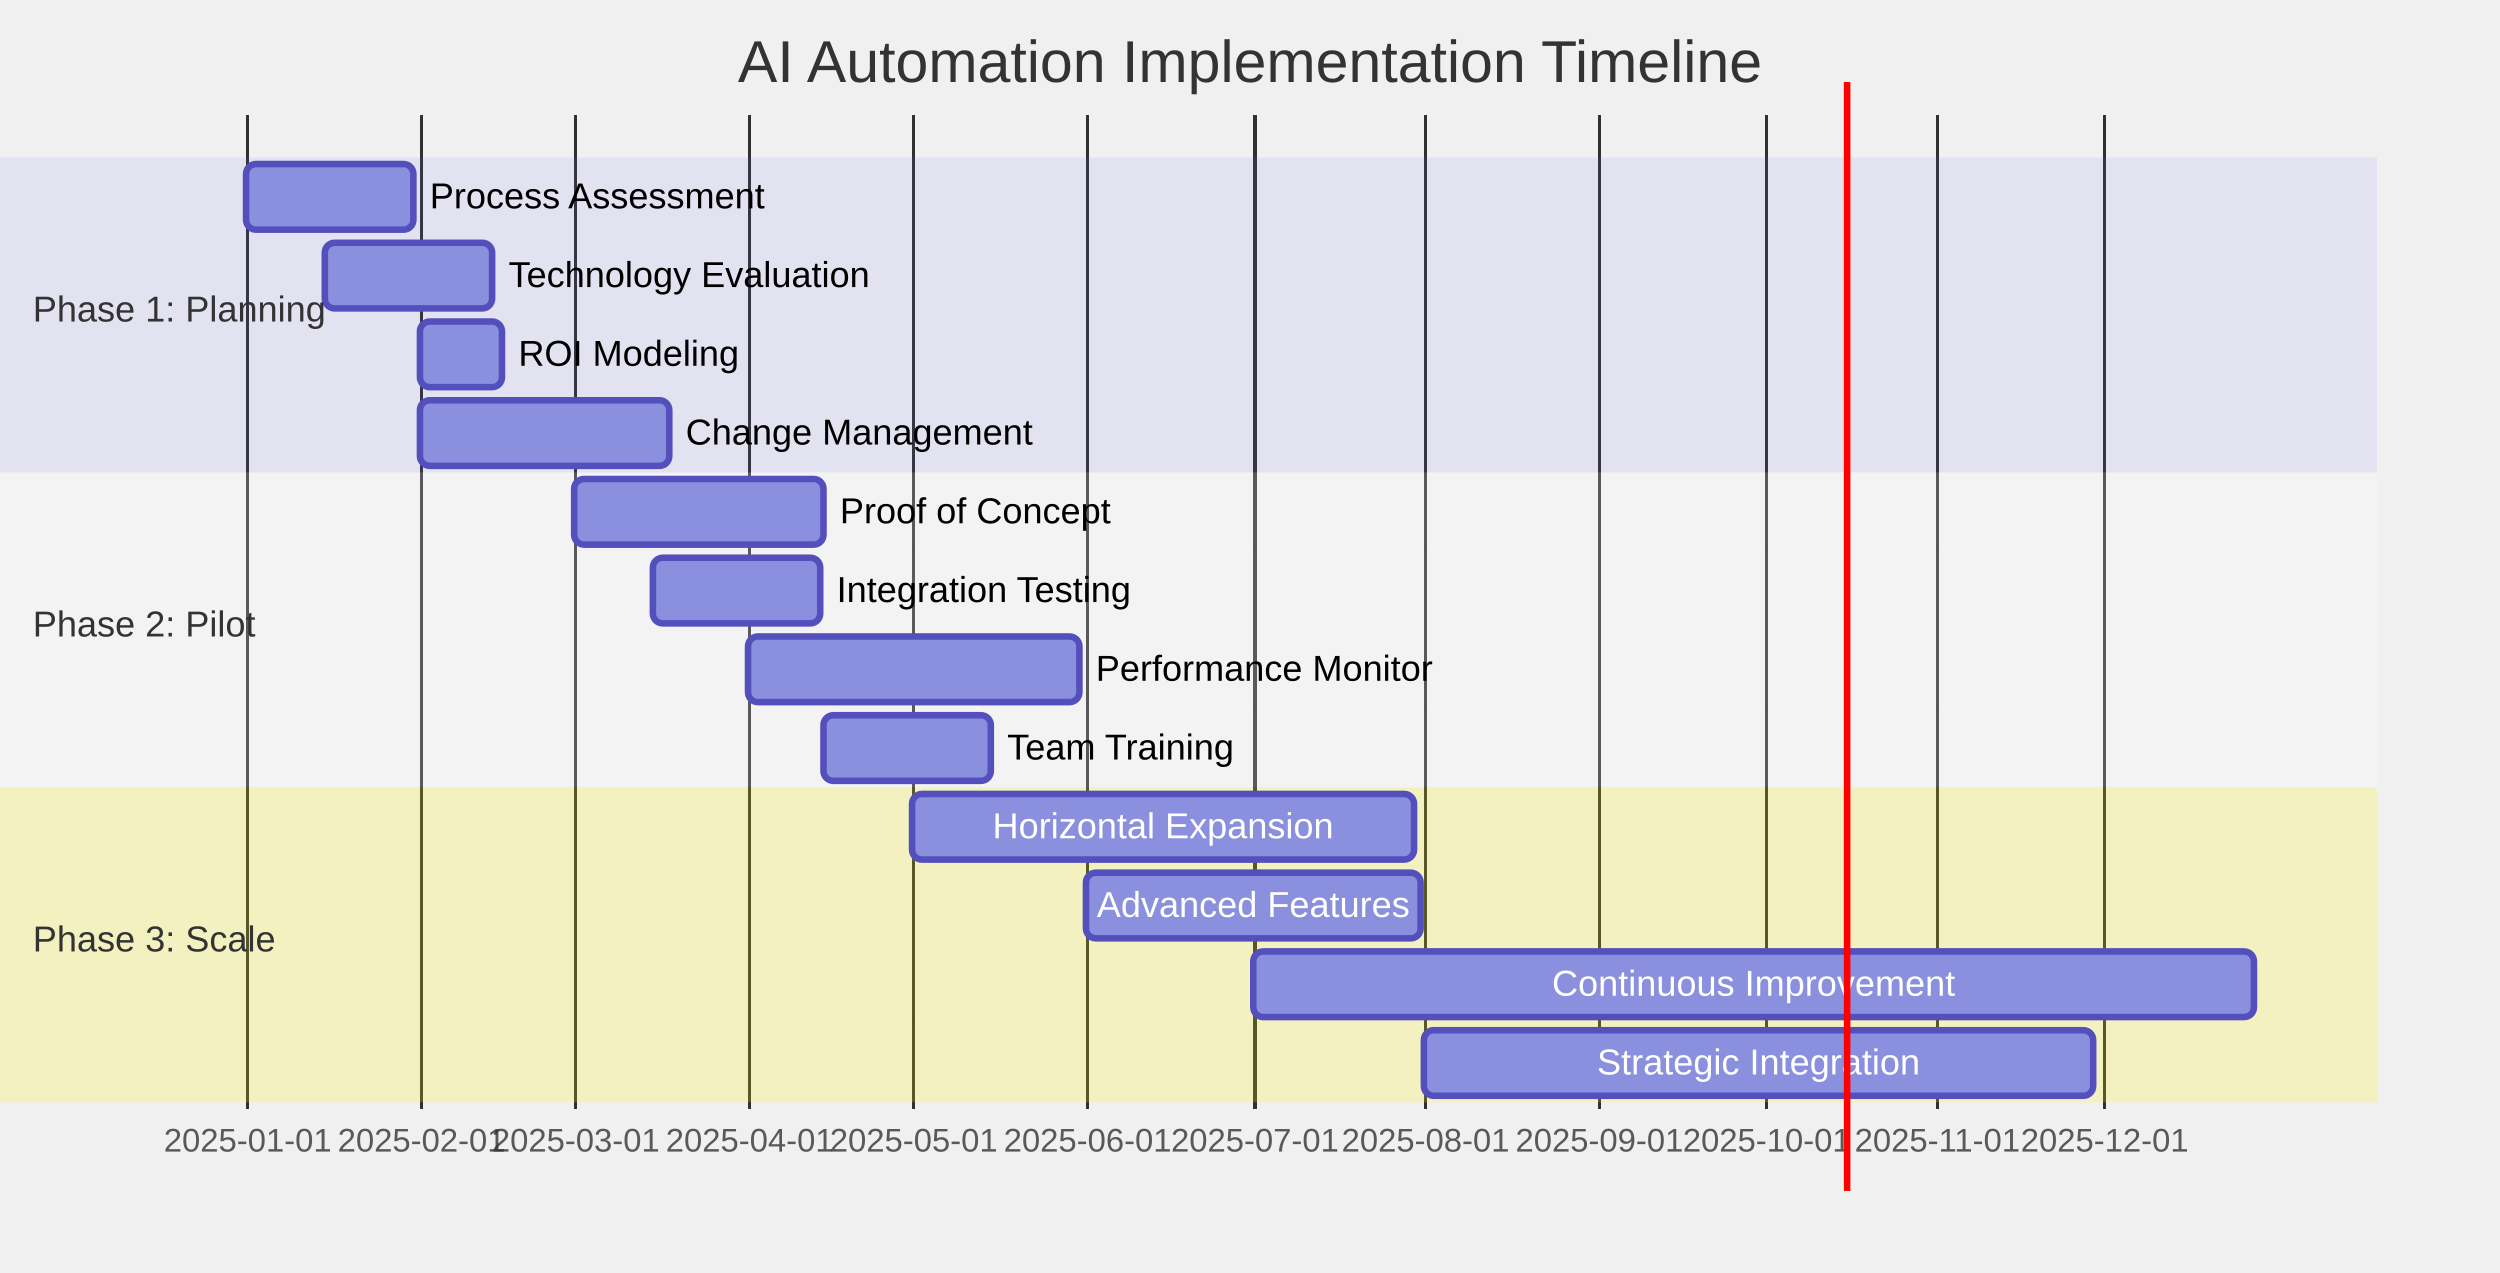
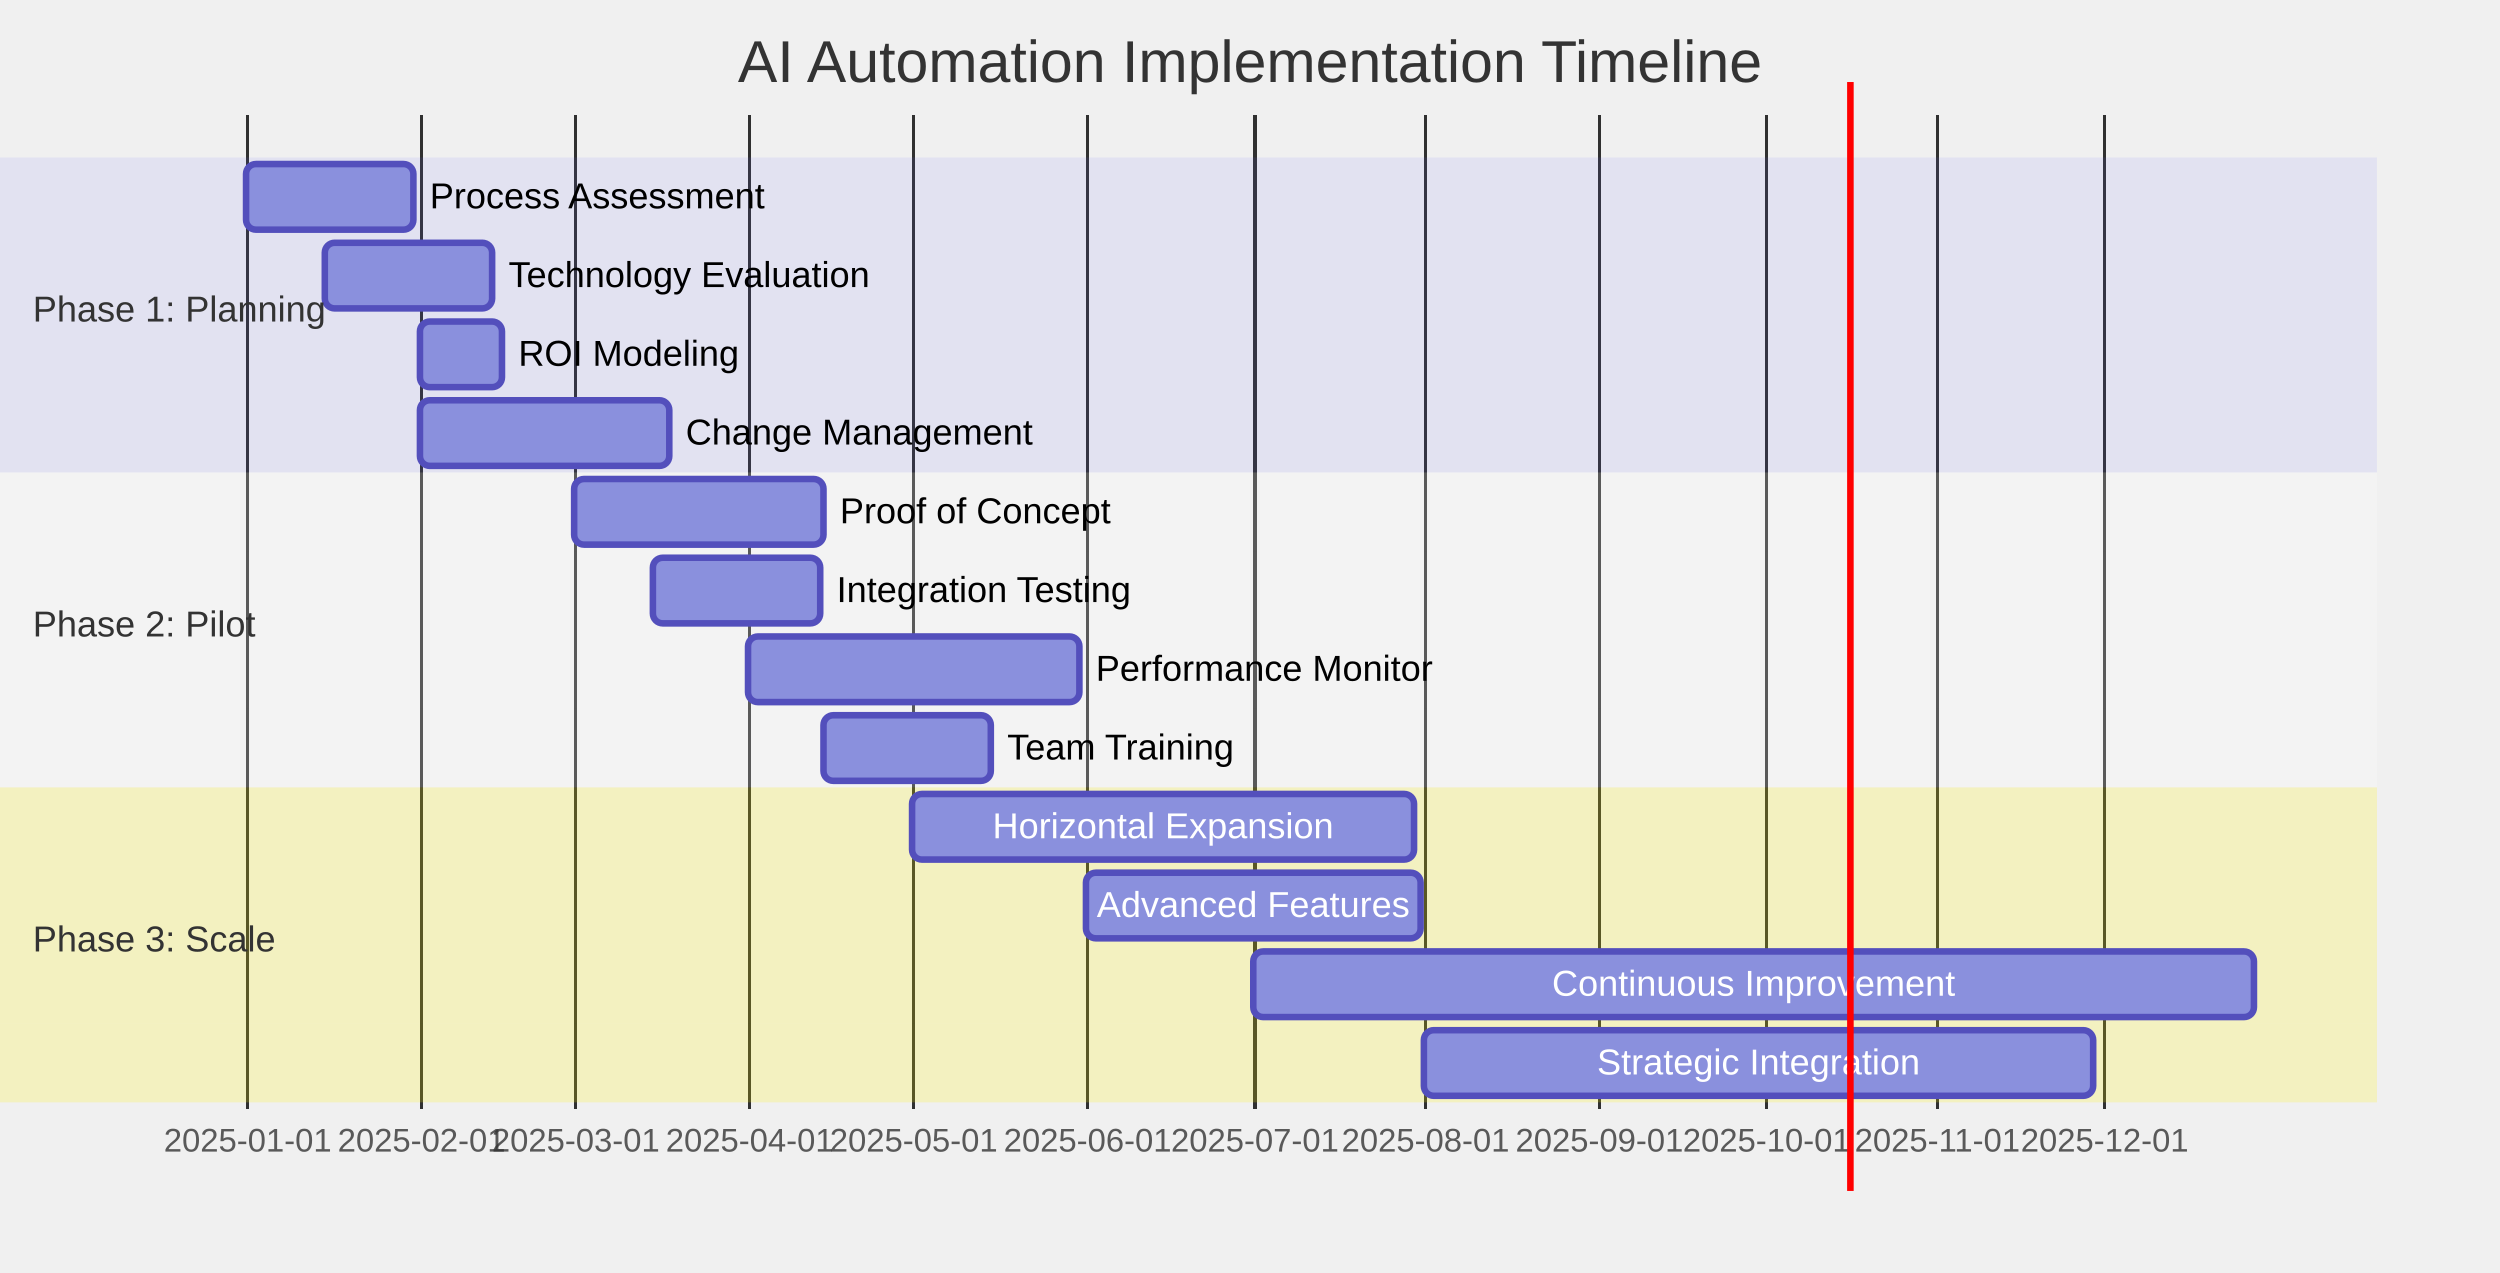
<svg xmlns="http://www.w3.org/2000/svg" aria-roledescription="gantt" role="graphics-document document" style="max-width: 762px; background-color: transparent;" viewBox="0 0 762 388" width="100%" id="my-svg">
  <style>#my-svg{font-family:"trebuchet ms",verdana,arial,sans-serif;font-size:16px;fill:#333;}#my-svg .error-icon{fill:#552222;}#my-svg .error-text{fill:#552222;stroke:#552222;}#my-svg .edge-thickness-normal{stroke-width:2px;}#my-svg .edge-thickness-thick{stroke-width:3.5px;}#my-svg .edge-pattern-solid{stroke-dasharray:0;}#my-svg .edge-pattern-dashed{stroke-dasharray:3;}#my-svg .edge-pattern-dotted{stroke-dasharray:2;}#my-svg .marker{fill:#333333;stroke:#333333;}#my-svg .marker.cross{stroke:#333333;}#my-svg svg{font-family:"trebuchet ms",verdana,arial,sans-serif;font-size:16px;}#my-svg .mermaid-main-font{font-family:var(--mermaid-font-family, "trebuchet ms", verdana, arial, sans-serif);}#my-svg .exclude-range{fill:#eeeeee;}#my-svg .section{stroke:none;opacity:0.2;}#my-svg .section0{fill:rgba(102, 102, 255, 0.49);}#my-svg .section2{fill:#fff400;}#my-svg .section1,#my-svg .section3{fill:white;opacity:0.2;}#my-svg .sectionTitle0{fill:#333;}#my-svg .sectionTitle1{fill:#333;}#my-svg .sectionTitle2{fill:#333;}#my-svg .sectionTitle3{fill:#333;}#my-svg .sectionTitle{text-anchor:start;font-family:var(--mermaid-font-family, "trebuchet ms", verdana, arial, sans-serif);}#my-svg .grid .tick{stroke:lightgrey;opacity:0.8;shape-rendering:crispEdges;}#my-svg .grid .tick text{font-family:"trebuchet ms",verdana,arial,sans-serif;fill:#333;}#my-svg .grid path{stroke-width:0;}#my-svg .today{fill:none;stroke:red;stroke-width:2px;}#my-svg .task{stroke-width:2;}#my-svg .taskText{text-anchor:middle;font-family:var(--mermaid-font-family, "trebuchet ms", verdana, arial, sans-serif);}#my-svg .taskTextOutsideRight{fill:black;text-anchor:start;font-family:var(--mermaid-font-family, "trebuchet ms", verdana, arial, sans-serif);}#my-svg .taskTextOutsideLeft{fill:black;text-anchor:end;}#my-svg .task.clickable{cursor:pointer;}#my-svg .taskText.clickable{cursor:pointer;fill:#003163!important;font-weight:bold;}#my-svg .taskTextOutsideLeft.clickable{cursor:pointer;fill:#003163!important;font-weight:bold;}#my-svg .taskTextOutsideRight.clickable{cursor:pointer;fill:#003163!important;font-weight:bold;}#my-svg .taskText0,#my-svg .taskText1,#my-svg .taskText2,#my-svg .taskText3{fill:white;}#my-svg .task0,#my-svg .task1,#my-svg .task2,#my-svg .task3{fill:#8a90dd;stroke:#534fbc;}#my-svg .taskTextOutside0,#my-svg .taskTextOutside2{fill:black;}#my-svg .taskTextOutside1,#my-svg .taskTextOutside3{fill:black;}#my-svg .active0,#my-svg .active1,#my-svg .active2,#my-svg .active3{fill:#bfc7ff;stroke:#534fbc;}#my-svg .activeText0,#my-svg .activeText1,#my-svg .activeText2,#my-svg .activeText3{fill:black!important;}#my-svg .done0,#my-svg .done1,#my-svg .done2,#my-svg .done3{stroke:grey;fill:lightgrey;stroke-width:2;}#my-svg .doneText0,#my-svg .doneText1,#my-svg .doneText2,#my-svg .doneText3{fill:black!important;}#my-svg .crit0,#my-svg .crit1,#my-svg .crit2,#my-svg .crit3{stroke:#ff8888;fill:red;stroke-width:2;}#my-svg .activeCrit0,#my-svg .activeCrit1,#my-svg .activeCrit2,#my-svg .activeCrit3{stroke:#ff8888;fill:#bfc7ff;stroke-width:2;}#my-svg .doneCrit0,#my-svg .doneCrit1,#my-svg .doneCrit2,#my-svg .doneCrit3{stroke:#ff8888;fill:lightgrey;stroke-width:2;cursor:pointer;shape-rendering:crispEdges;}#my-svg .milestone{transform:rotate(45deg) scale(0.8,0.8);}#my-svg .milestoneText{font-style:italic;}#my-svg .doneCritText0,#my-svg .doneCritText1,#my-svg .doneCritText2,#my-svg .doneCritText3{fill:black!important;}#my-svg .activeCritText0,#my-svg .activeCritText1,#my-svg .activeCritText2,#my-svg .activeCritText3{fill:black!important;}#my-svg .titleText{text-anchor:middle;font-size:18px;fill:#333;font-family:var(--mermaid-font-family, "trebuchet ms", verdana, arial, sans-serif);}#my-svg :root{--mermaid-font-family:"trebuchet ms",verdana,arial,sans-serif;}</style>
  <g />
  <g text-anchor="middle" font-family="sans-serif" font-size="10" fill="none" transform="translate(75, 338)" class="grid">
    <path d="M0.5,-303V0.5H612.5V-303" stroke="currentColor" class="domain" />
    <g transform="translate(0.5,0)" opacity="1" class="tick">
      <line y2="-303" stroke="currentColor" />
      <text style="text-anchor: middle;" font-size="10" stroke="none" dy="1em" y="3" fill="#000">2025-01-01</text>
    </g>
    <g transform="translate(53.5,0)" opacity="1" class="tick">
      <line y2="-303" stroke="currentColor" />
      <text style="text-anchor: middle;" font-size="10" stroke="none" dy="1em" y="3" fill="#000">2025-02-01</text>
    </g>
    <g transform="translate(100.5,0)" opacity="1" class="tick">
      <line y2="-303" stroke="currentColor" />
      <text style="text-anchor: middle;" font-size="10" stroke="none" dy="1em" y="3" fill="#000">2025-03-01</text>
    </g>
    <g transform="translate(153.5,0)" opacity="1" class="tick">
      <line y2="-303" stroke="currentColor" />
      <text style="text-anchor: middle;" font-size="10" stroke="none" dy="1em" y="3" fill="#000">2025-04-01</text>
    </g>
    <g transform="translate(203.5,0)" opacity="1" class="tick">
      <line y2="-303" stroke="currentColor" />
      <text style="text-anchor: middle;" font-size="10" stroke="none" dy="1em" y="3" fill="#000">2025-05-01</text>
    </g>
    <g transform="translate(256.5,0)" opacity="1" class="tick">
      <line y2="-303" stroke="currentColor" />
      <text style="text-anchor: middle;" font-size="10" stroke="none" dy="1em" y="3" fill="#000">2025-06-01</text>
    </g>
    <g transform="translate(307.5,0)" opacity="1" class="tick">
      <line y2="-303" stroke="currentColor" />
      <text style="text-anchor: middle;" font-size="10" stroke="none" dy="1em" y="3" fill="#000">2025-07-01</text>
    </g>
    <g transform="translate(359.5,0)" opacity="1" class="tick">
      <line y2="-303" stroke="currentColor" />
      <text style="text-anchor: middle;" font-size="10" stroke="none" dy="1em" y="3" fill="#000">2025-08-01</text>
    </g>
    <g transform="translate(412.5,0)" opacity="1" class="tick">
      <line y2="-303" stroke="currentColor" />
      <text style="text-anchor: middle;" font-size="10" stroke="none" dy="1em" y="3" fill="#000">2025-09-01</text>
    </g>
    <g transform="translate(463.5,0)" opacity="1" class="tick">
      <line y2="-303" stroke="currentColor" />
      <text style="text-anchor: middle;" font-size="10" stroke="none" dy="1em" y="3" fill="#000">2025-10-01</text>
    </g>
    <g transform="translate(515.5,0)" opacity="1" class="tick">
      <line y2="-303" stroke="currentColor" />
      <text style="text-anchor: middle;" font-size="10" stroke="none" dy="1em" y="3" fill="#000">2025-11-01</text>
    </g>
    <g transform="translate(566.5,0)" opacity="1" class="tick">
      <line y2="-303" stroke="currentColor" />
      <text style="text-anchor: middle;" font-size="10" stroke="none" dy="1em" y="3" fill="#000">2025-12-01</text>
    </g>
  </g>
  <g>
    <rect class="section section0" height="24" width="724.5" y="48" x="0" />
    <rect class="section section0" height="24" width="724.5" y="72" x="0" />
    <rect class="section section0" height="24" width="724.5" y="96" x="0" />
    <rect class="section section0" height="24" width="724.5" y="120" x="0" />
    <rect class="section section1" height="24" width="724.5" y="144" x="0" />
    <rect class="section section1" height="24" width="724.5" y="168" x="0" />
    <rect class="section section1" height="24" width="724.5" y="192" x="0" />
    <rect class="section section1" height="24" width="724.5" y="216" x="0" />
    <rect class="section section2" height="24" width="724.5" y="240" x="0" />
    <rect class="section section2" height="24" width="724.5" y="264" x="0" />
    <rect class="section section2" height="24" width="724.5" y="288" x="0" />
    <rect class="section section2" height="24" width="724.5" y="312" x="0" />
  </g>
  <g>
    <rect class="task task0" transform-origin="100.5px 60px" height="20" width="51" y="50" x="75" ry="3" rx="3" id="task1" />
    <rect class="task task0" transform-origin="124.5px 84px" height="20" width="51" y="74" x="99" ry="3" rx="3" id="task2" />
    <rect class="task task0" transform-origin="140.5px 108px" height="20" width="25" y="98" x="128" ry="3" rx="3" id="task3" />
    <rect class="task task0" transform-origin="166px 132px" height="20" width="76" y="122" x="128" ry="3" rx="3" id="task4" />
    <rect class="task task1" transform-origin="213px 156px" height="20" width="76" y="146" x="175" ry="3" rx="3" id="task5" />
    <rect class="task task1" transform-origin="224.5px 180px" height="20" width="51" y="170" x="199" ry="3" rx="3" id="task6" />
    <rect class="task task1" transform-origin="278.5px 204px" height="20" width="101" y="194" x="228" ry="3" rx="3" id="task7" />
    <rect class="task task1" transform-origin="276.5px 228px" height="20" width="51" y="218" x="251" ry="3" rx="3" id="task8" />
    <rect class="task task2" transform-origin="354.5px 252px" height="20" width="153" y="242" x="278" ry="3" rx="3" id="task9" />
    <rect class="task task2" transform-origin="382px 276px" height="20" width="102" y="266" x="331" ry="3" rx="3" id="task10" />
    <rect class="task task2" transform-origin="534.5px 300px" height="20" width="305" y="290" x="382" ry="3" rx="3" id="task11" />
    <rect class="task task2" transform-origin="536px 324px" height="20" width="204" y="314" x="434" ry="3" rx="3" id="task12" />
    <text class="taskTextOutsideRight taskTextOutside0  width-102.09375" y="63.5" x="131" font-size="11" id="task1-text">Process Assessment     </text>
    <text class="taskTextOutsideRight taskTextOutside0  width-110.078125" y="87.5" x="155" font-size="11" id="task2-text">Technology Evaluation  </text>
    <text class="taskTextOutsideRight taskTextOutside0  width-67.265625" y="111.5" x="158" font-size="11" id="task3-text">ROI Modeling          </text>
    <text class="taskTextOutsideRight taskTextOutside0  width-105.796875" y="135.5" x="209" font-size="11" id="task4-text">Change Management     </text>
    <text class="taskTextOutsideRight taskTextOutside1  width-82.5625" y="159.5" x="256" font-size="11" id="task5-text">Proof of Concept      </text>
    <text class="taskTextOutsideRight taskTextOutside1  width-89.703125" y="183.5" x="255" font-size="11" id="task6-text">Integration Testing   </text>
    <text class="taskTextOutsideRight taskTextOutside1  width-103.04296875" y="207.5" x="334" font-size="11" id="task7-text">Performance Monitor   </text>
    <text class="taskTextOutsideRight taskTextOutside1  width-69.09375" y="231.5" x="307" font-size="11" id="task8-text">Team Training         </text>
    <text class="taskText taskText2  width-103.953125" y="255.5" x="354.5" font-size="11" id="task9-text">Horizontal Expansion  </text>
    <text class="taskText taskText2  width-95.890625" y="279.5" x="382" font-size="11" id="task10-text">Advanced Features     </text>
    <text class="taskText taskText2  width-122.90625" y="303.5" x="534.5" font-size="11" id="task11-text">Continuous Improvement</text>
    <text class="taskText taskText2  width-98.453125" y="327.5" x="536" font-size="11" id="task12-text">Strategic Integration </text>
  </g>
  <g>
    <text class="sectionTitle sectionTitle0" font-size="11" y="98" x="10" dy="0em">
      <tspan x="10" alignment-baseline="central">Phase 1: Planning</tspan>
    </text>
    <text class="sectionTitle sectionTitle1" font-size="11" y="194" x="10" dy="0em">
      <tspan x="10" alignment-baseline="central">Phase 2: Pilot</tspan>
    </text>
    <text class="sectionTitle sectionTitle2" font-size="11" y="290" x="10" dy="0em">
      <tspan x="10" alignment-baseline="central">Phase 3: Scale</tspan>
    </text>
  </g>
  <g class="today">
-     <line class="today" y2="363" y1="25" x2="563" x1="563" />
+     <line class="today" y2="363" y1="25" x2="564" x1="564" />
  </g>
  <text class="titleText" y="25" x="381">AI Automation Implementation Timeline</text>
</svg>
